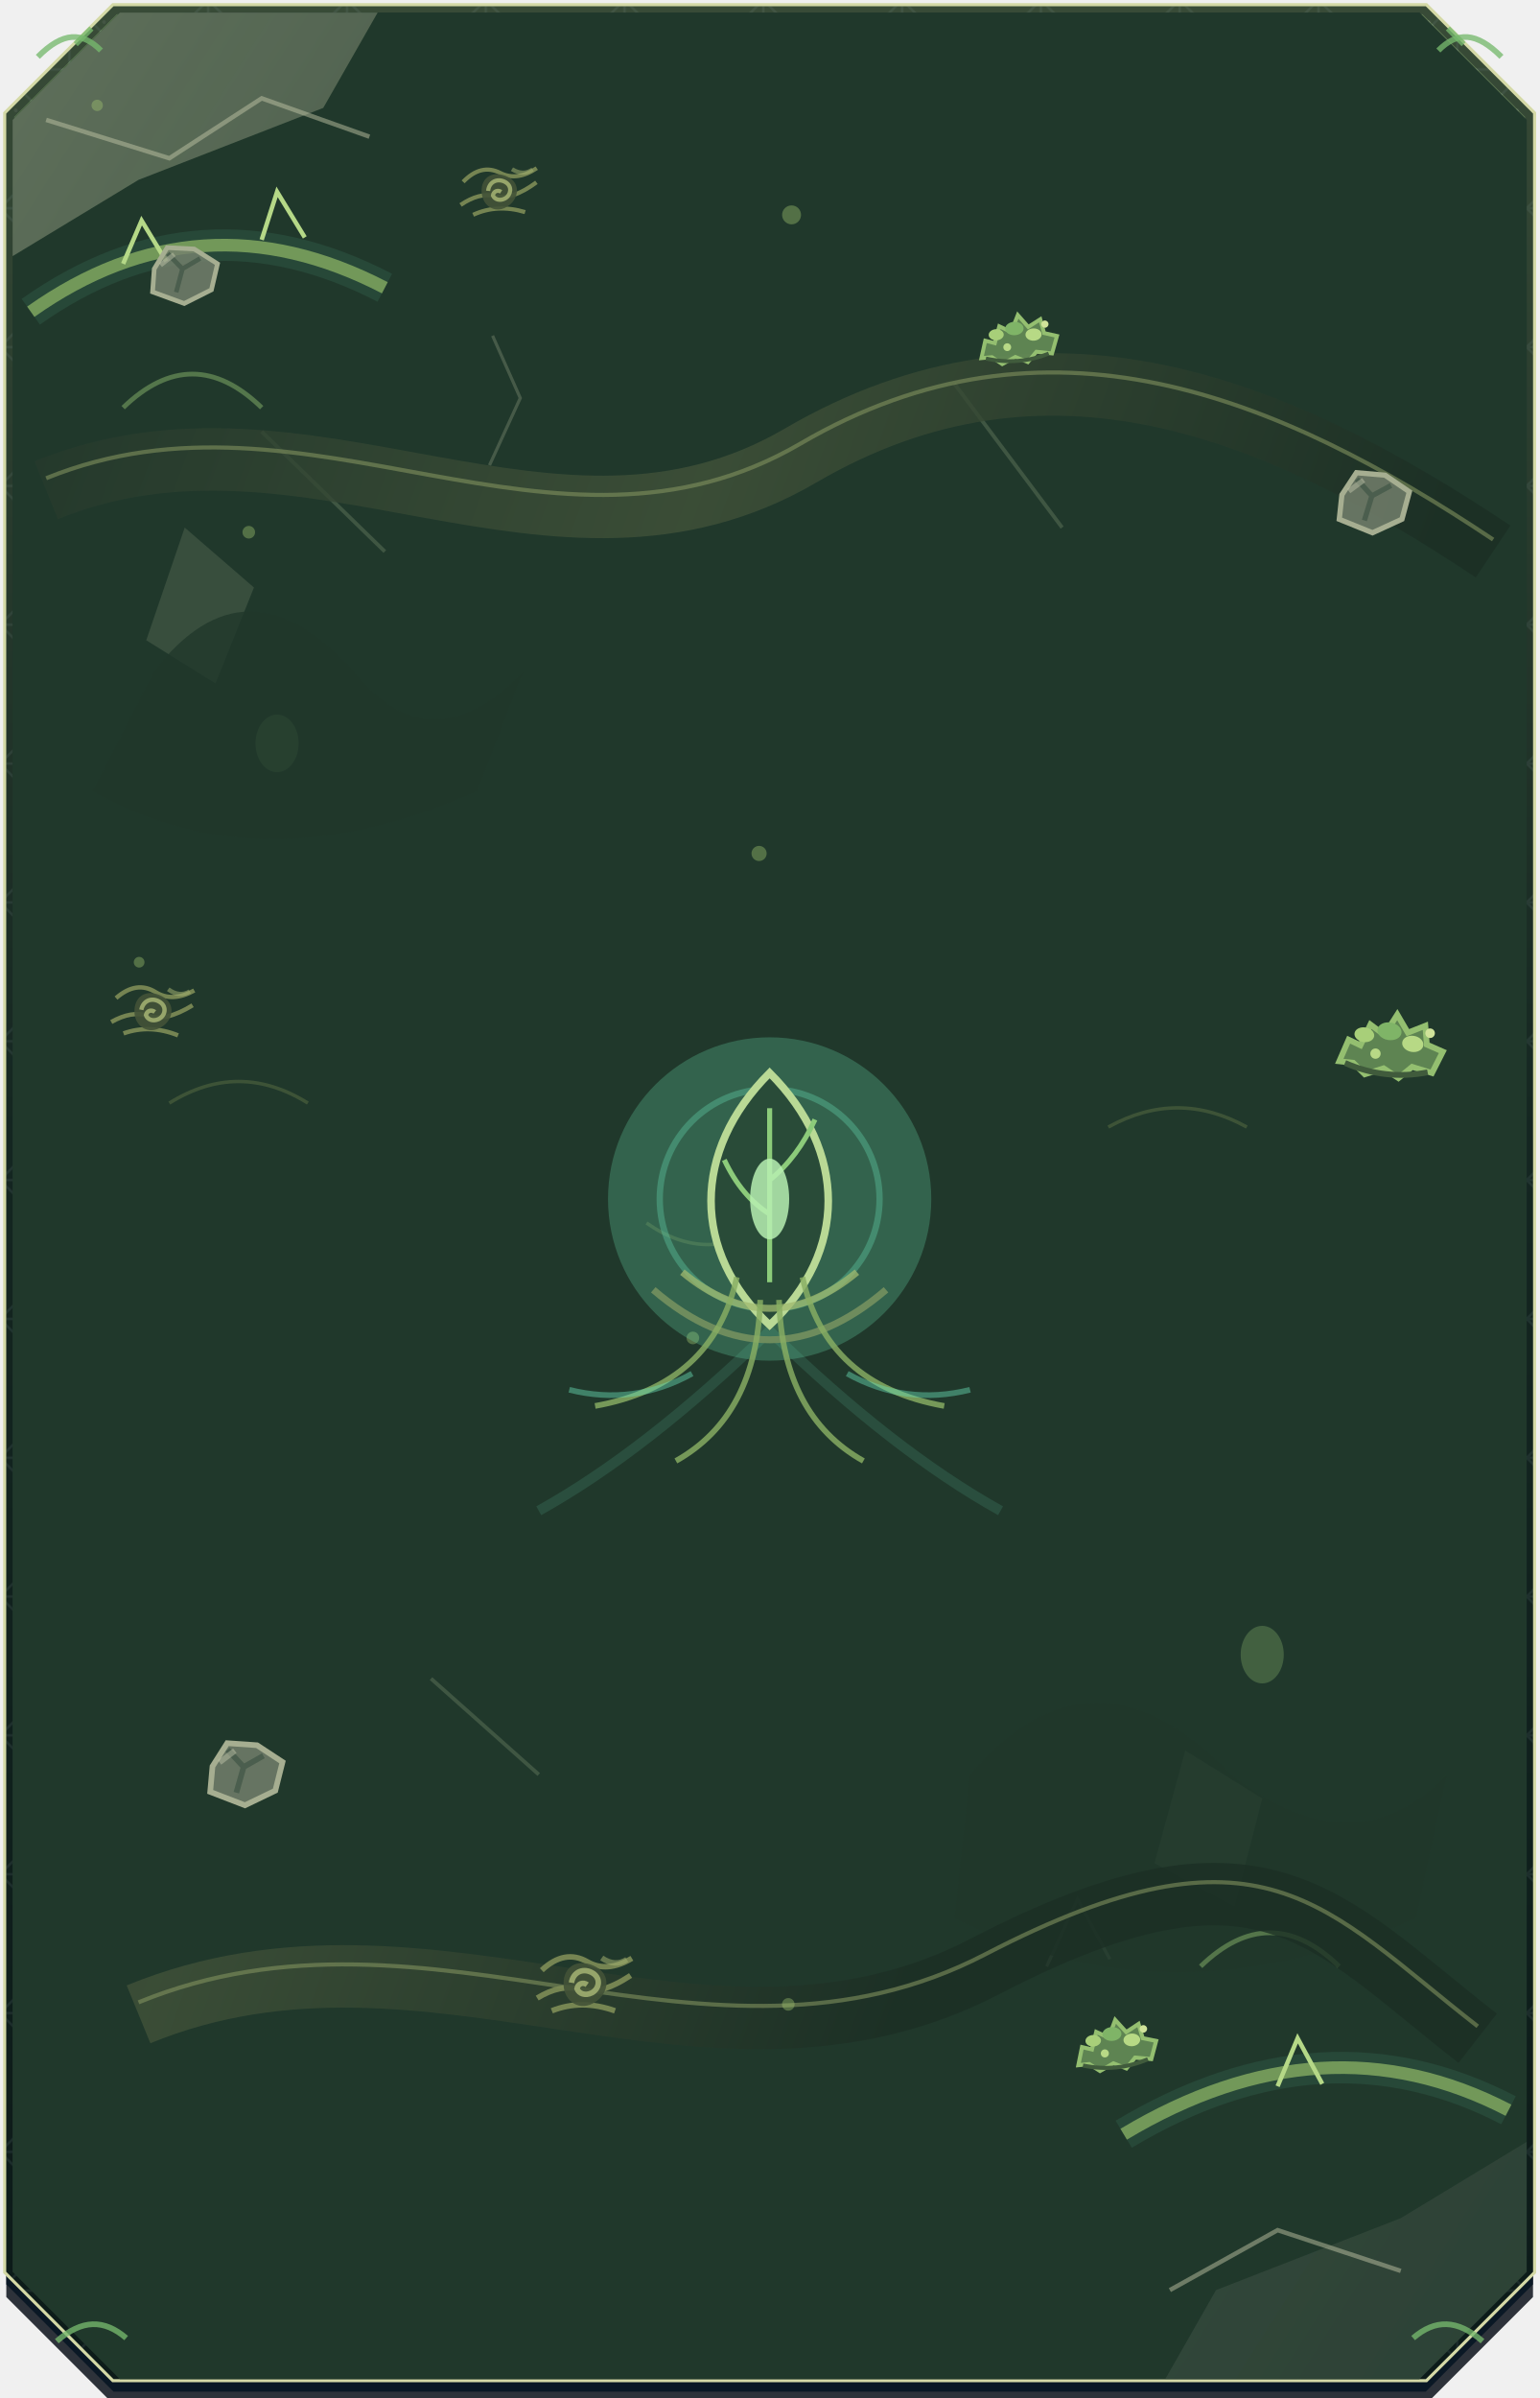
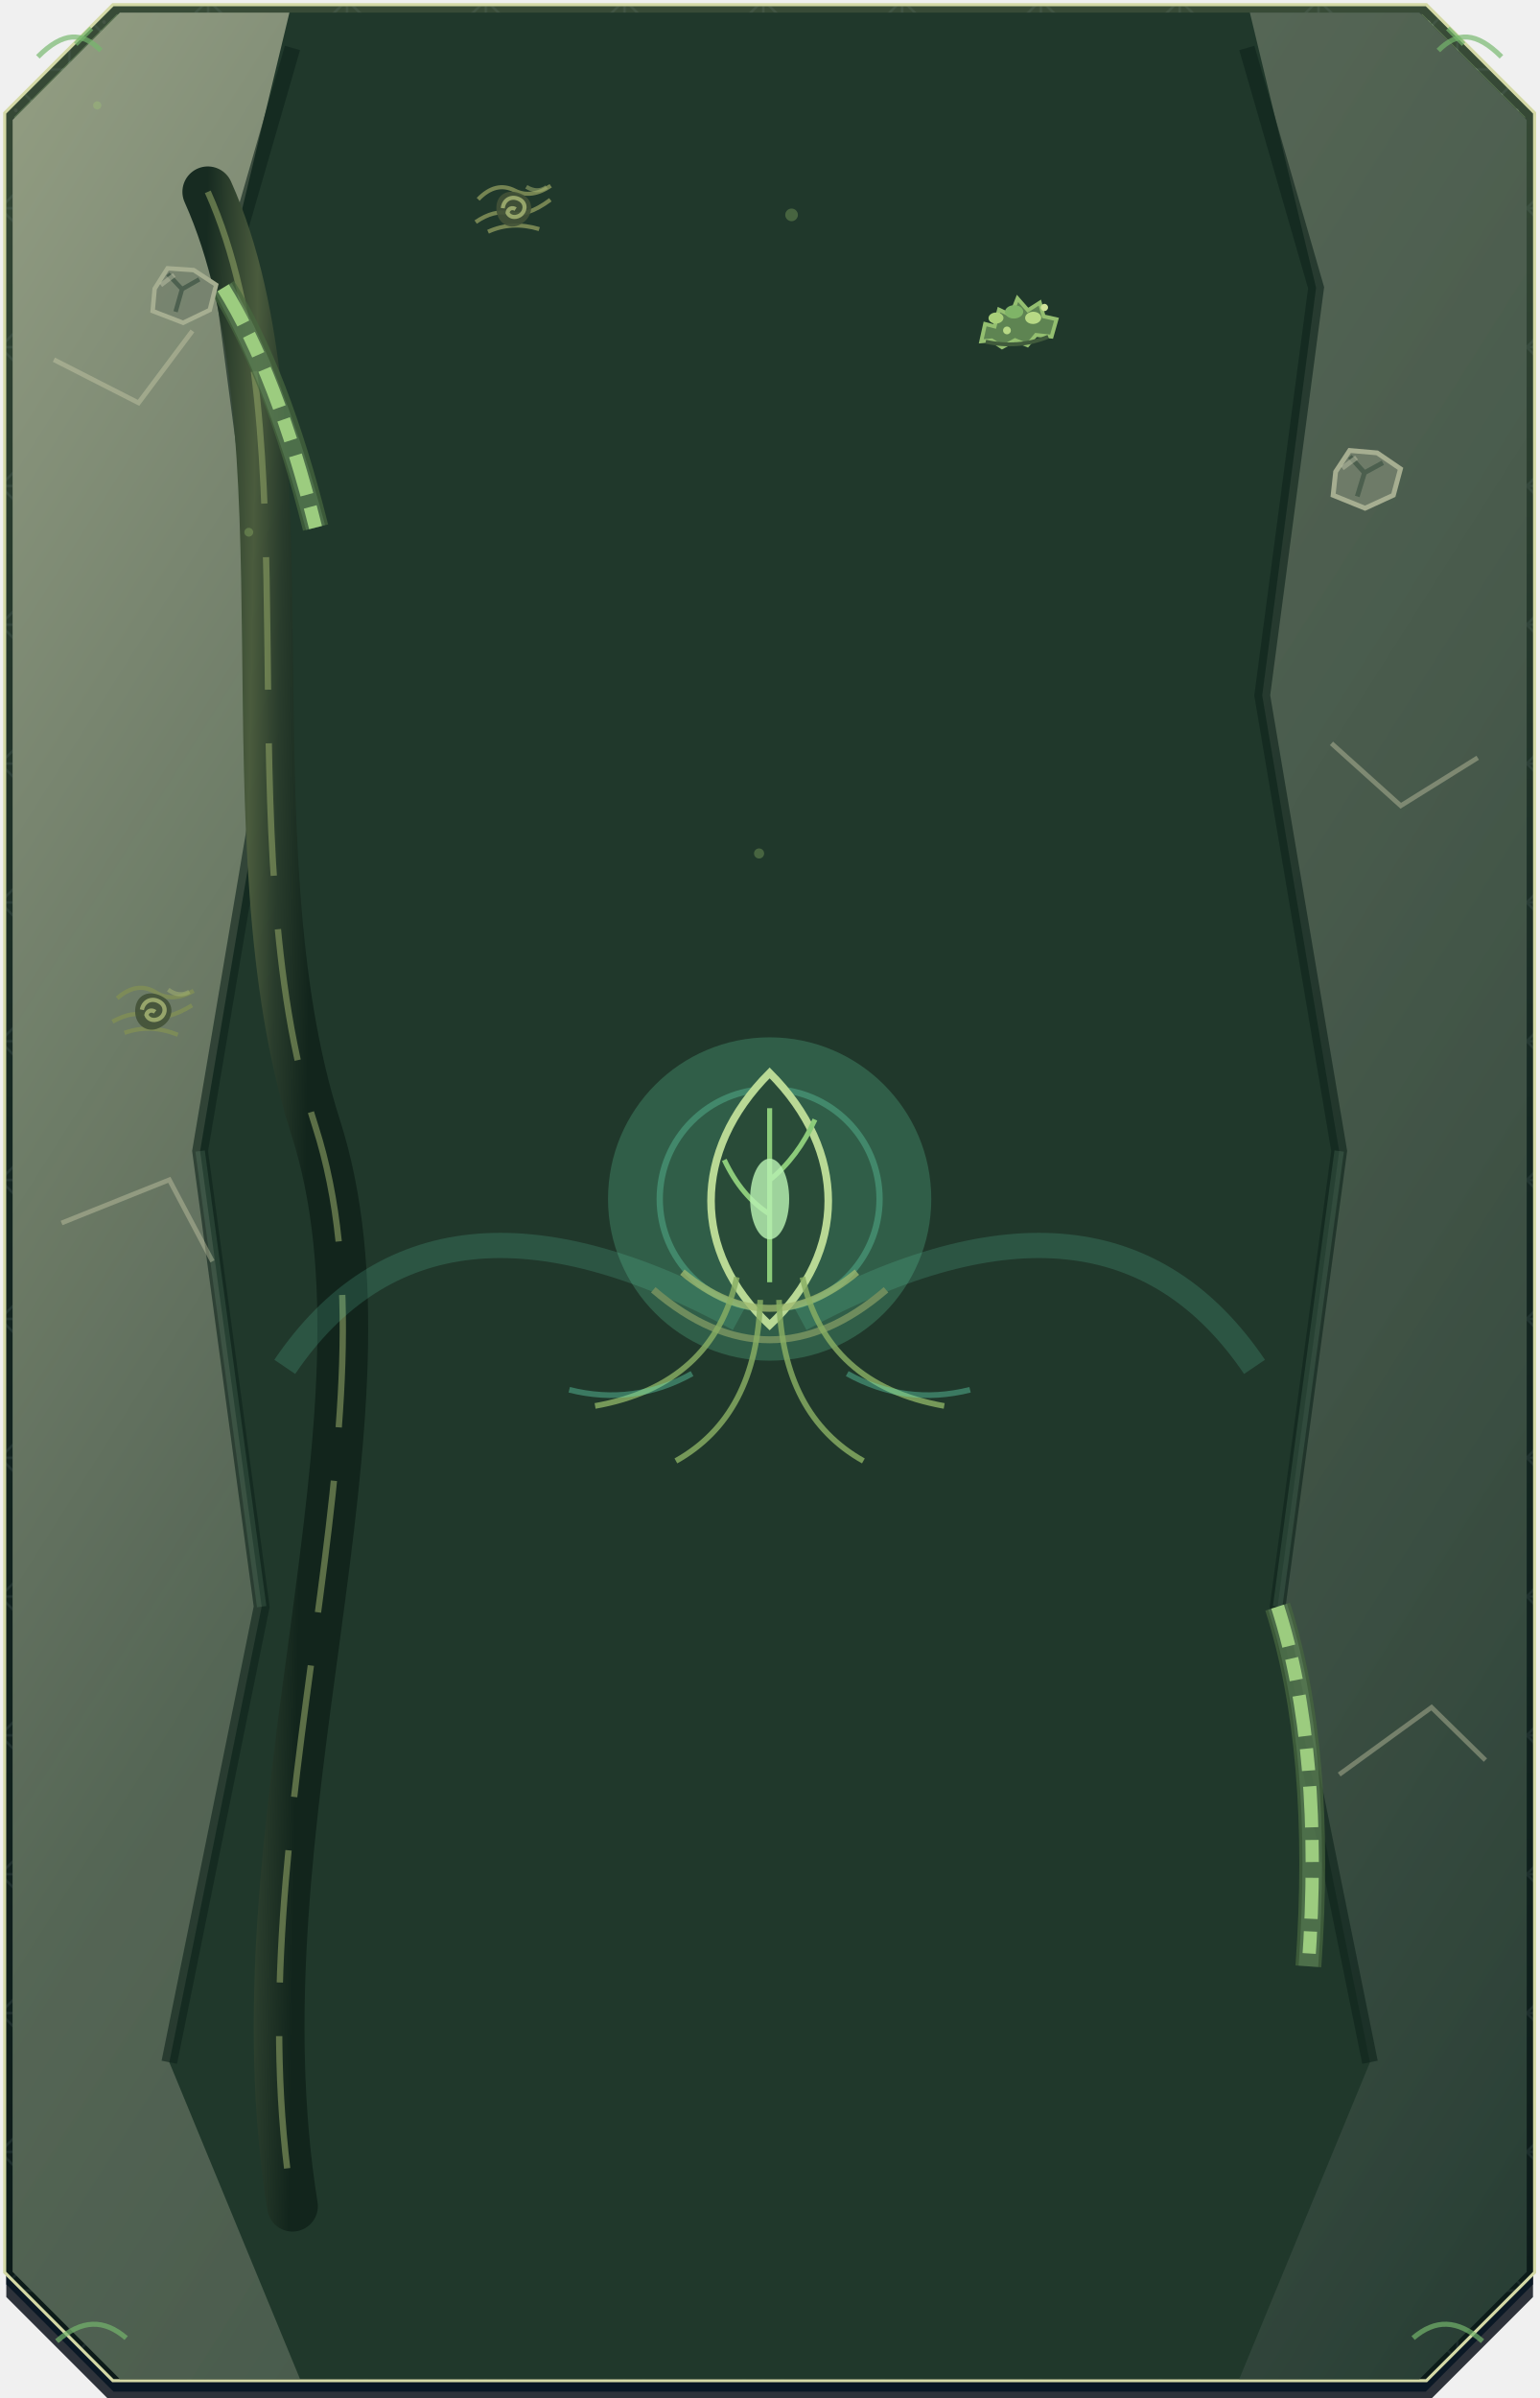
<svg xmlns="http://www.w3.org/2000/svg" width="976" height="1520" viewBox="0 0 488 760" role="img" aria-label="M7 panel normal" data-style="m11-enchanted-forest@0.1.0" data-geometry-shape="chamfered-angular" data-corner-radius="2" data-end-cap-depth="34">
  <defs>
    <linearGradient id="m11-panel-488x760-normal-plate" x1="0" y1="0" x2="0" y2="1">
      <stop offset="0" stop-color="#5C7650" />
      <stop offset=".48" stop-color="#20382B" />
      <stop offset="1" stop-color="#13251E" />
    </linearGradient>
    <linearGradient id="m11-panel-488x760-normal-primary" x1="0" y1="0" x2="0" y2="1">
      <stop offset="0" stop-color="#F1E8C8" />
      <stop offset=".45" stop-color="#66D9B2" />
      <stop offset="1" stop-color="#2A856F" />
    </linearGradient>
    <linearGradient id="m11-panel-488x760-normal-energy" x1="0" y1="0" x2="1" y2="0">
      <stop offset="0" stop-color="#B8E0A5" stop-opacity="0" />
      <stop offset=".5" stop-color="#B8E0A5" stop-opacity=".86" />
      <stop offset="1" stop-color="#B8E0A5" stop-opacity="0" />
    </linearGradient>
    <pattern id="m11-panel-488x760-normal-grain" width="28" height="28" patternUnits="userSpaceOnUse">
      <circle cx="5" cy="7" r=".6" fill="#FFFFFF" fill-opacity=".12" />
      <circle cx="20" cy="15" r=".45" fill="#061321" fill-opacity=".2" />
    </pattern>
    <pattern id="m11-panel-488x760-normal-plate-pattern" width="44" height="44" patternUnits="userSpaceOnUse">
      <path d="M0 22H44M22 0V44M0 22L22 0 44 22 22 44Z" fill="none" stroke="#D8FBFF" stroke-opacity=".12" stroke-width=".8" />
    </pattern>
    <mask id="m11-panel-488x760-normal-mask">
      <path d="M36 2H452L486 36V720L452 754H36L2 720V36Z" fill="white" />
    </mask>
  </defs>
  <g opacity="1">
    <g id="m11-panel-488x760-normal-outer-shadow" data-layer="outer-shadow" transform="translate(0 8)">
      <path d="M36 2H452L486 36V720L452 754H36L2 720V36Z" fill="#020812" opacity=".82" />
    </g>
    <g id="m11-panel-488x760-normal-connected-depth" data-layer="connected-depth" transform="translate(0 4)">
      <path d="M36 2H452L486 36V720L452 754H36L2 720V36Z" fill="#071522" opacity=".9" />
    </g>
    <g id="m11-panel-488x760-normal-outer-frame" data-layer="outer-frame">
      <path d="M36 2H452L486 36V720L452 754H36L2 720V36Z" fill="#071421" stroke="#D4D9A6" stroke-width="2" stroke-linejoin="miter" />
    </g>
    <g id="m11-panel-488x760-normal-inner-plate-fill" data-layer="inner-plate-fill">
      <path d="M36 2H452L486 36V720L452 754H36L2 720V36Z" fill="url(#m11-panel-488x760-normal-plate)" />
    </g>
    <g id="m11-panel-488x760-normal-surface-grain" data-layer="surface-grain" data-material-source="m8-ice-grain" mask="url(#m11-panel-488x760-normal-mask)">
      <rect width="488" height="760" fill="url(#m11-panel-488x760-normal-grain)" />
    </g>
    <g id="m11-panel-488x760-normal-surface-pattern" data-layer="surface-pattern" data-material-source="m8-crystal-facet-pattern" mask="url(#m11-panel-488x760-normal-mask)">
      <rect width="488" height="760" fill="url(#m11-panel-488x760-normal-plate-pattern)" />
    </g>
    <g id="m11-panel-488x760-normal-side-bevel-shade" data-layer="side-bevel-shade" mask="url(#m11-panel-488x760-normal-mask)">
      <path d="M36 2H452L486 36V720L452 754H36L2 720V36Z" fill="none" stroke="#020812" stroke-opacity=".38" stroke-width="5" />
    </g>
    <g id="m11-panel-488x760-normal-top-bevel-highlight" data-layer="top-bevel-highlight" mask="url(#m11-panel-488x760-normal-mask)">
      <path d="M44 8H444" stroke="#FFFFFF" stroke-opacity=".55" stroke-width="3" stroke-linecap="square" />
    </g>
    <g id="m11-panel-488x760-normal-cold-edge-accent" data-layer="cold-edge-accent" data-material-source="m8-cold-edge-accent" mask="url(#m11-panel-488x760-normal-mask)">
      <rect x="34" y="6" width="420" height="8" fill="url(#m11-panel-488x760-normal-energy)" />
    </g>
    <g id="m11-panel-488x760-normal-ornament-decal" data-layer="ornament-decal" data-material-source="m7-ornament-marks" mask="url(#m11-panel-488x760-normal-mask)">
      <path d="M42 747h16M430 747h16" stroke="#E6FCFF" stroke-opacity=".5" stroke-width="2" />
    </g>
    <g id="m8-panel-crystal-focal" data-layer="crystal-focal" data-slot="editable-crystal-focal" aria-label="editable crystal focal">
      <path d="M244 365l12 15-12 15-12-15Z" fill="#A9F7FF" fill-opacity=".42" stroke="#E8FEFF" stroke-width="1.5" />
      <path d="M244 365v30M232 380h24" stroke="#D7FBFF" stroke-opacity=".8" />
      <path d="M244 370l7 10-7 10-7-10Z" fill="#FFFFFF" fill-opacity=".5" />
    </g>
    <g id="m11-panel-material-stack" data-layer="forest-material-stack" data-material-families="weathered-stone,dark-wood,moss-lichen">
      <path d="M38 4H450L484 38V720L450 754H38L4 720V38Z" fill="#20382B" />
    </g>
-     <g id="m11-panel-material-detail" data-layer="forest-material-detail" data-material-channels="stone-chips,wood-grain,moss-mask" data-detail-scale="component">
-       <path d="M82.96 136.8l39.04 38M302.56 121.6l34.16 45.6M136.64 532l34.16 30.4" stroke="#6B8063" stroke-width="1.2" stroke-opacity=".72" />
-     </g>
-     <g id="m11-panel-material-face-depth" data-layer="forest-material-face-depth" data-material-source="shared-face-geometry">
-       <clipPath id="m11-panel-face-clip">
+     <g id="m11-panel-integrated-material-regions" data-layer="forest-integrated-material-regions" data-integration="construction-profile-connected" data-variation-seed="51731" data-density-class="panel" data-cluster-budget="5" data-speckle-budget="4" data-ornament-budget="4" data-profile-stages="4" data-state-contract="stable-living-presence" data-state="normal">
+       <defs>
+         <linearGradient id="m11-panel-stone-construction-depth" x2="1" y2="1">
+           <stop stop-color="#BAC0A1" stop-opacity=".76" />
+           <stop offset=".42" stop-color="#697765" stop-opacity=".72" />
+           <stop offset="1" stop-color="#263C33" stop-opacity=".92" />
+         </linearGradient>
+         <linearGradient id="m11-panel-wood-construction-depth" x2=".8" y2=".2">
+           <stop stop-color="#172B21" />
+           <stop offset=".45" stop-color="#4A5B3D" />
+           <stop offset=".7" stop-color="#293C2C" />
+           <stop offset="1" stop-color="#12251C" />
+         </linearGradient>
+       </defs>
+       <clipPath id="m11-panel-construction-clip">
        <path d="M38 4H450L484 38V720L450 754H38L4 720V38Z" />
      </clipPath>
-       <g clip-path="url(#m11-panel-face-clip)">
-         <g data-layer="forest-weathered-stone">
-           <path d="M58.56 167.2l21.96 19 -12.2 30.4 -21.96 -13.68ZM375.76 554.8l24.4 15.2 -8.784 34.2 -25.376 -13.68Z" fill="#7C8D70" fill-opacity=".45" />
-           <path d="M156.16 106.4l8.784 19.76 -9.76 21.28M331.84 623.2l9.76 -21.28 10.248 19" fill="none" stroke="#9BA687" stroke-width="1" stroke-opacity=".55" />
+       <g clip-path="url(#m11-panel-construction-clip)">
+         <g data-layer="forest-stone-surface-region" data-material-family="stone" data-construction-profile="structural-plate,fracture-field,contact-occlusion,light-facing-bevel">
+           <path d="M0 0H92.72L70.76 91.2 87.84 220.4 63.44 364.8 82.96 509.2 53.68 653.6 97.6 760H0ZM488 0H395.28L417.24 91.2 400.16 220.4 424.56 364.8 405.04 509.2 434.32 653.6 390.4 760H488Z" fill="url(#m11-panel-stone-construction-depth)" />
+           <path data-layer="forest-stone-contact-occlusion" d="M92.72 15.2L70.76 91.2 87.84 220.4 63.44 364.8 82.96 509.2 53.68 653.6M395.28 15.2L417.24 91.2 400.16 220.4 424.56 364.8 405.04 509.2 434.32 653.6" fill="none" stroke="#10241C" stroke-width="5" stroke-opacity=".62" />
+           <path data-layer="forest-stone-fracture-field" d="M17.08 114l26.84 13.68 17.08-22.8M19.52 387.6l34.16-13.68 13.664 25.84M422.12 235.6l21.96 19.76 24.4-15.2M424.56 562.4l29.28-21.28 17.08 16.72" fill="none" stroke="#D0D1AE" stroke-width="1.5" stroke-opacity="0.40" />
+           <path data-layer="forest-stone-light-facing-bevel" d="M0 0H92.72M395.28 0H488" stroke="#D9D9B2" stroke-width="2.2" stroke-opacity="0.38" />
        </g>
-         <g data-layer="forest-dark-wood-grain">
-           <path d="M53.68 349.6q21.96 -13.68 43.92 0M204.96 387.6q19.52 13.68 39.04 0M351.36 357.2q21.96 -12.16 43.92 0" fill="none" stroke="#72854C" stroke-width="1.1" stroke-opacity=".62" />
+         <g data-layer="forest-wood-surface-region" data-material-family="wood" data-growth-vector="vertical-canopy" data-construction-profile="growth-vector-body,tapered-relief,anchored-knot,masked-termination">
+           <path data-layer="forest-wood-growth-body" d="M65.88 60.8C100.04 136.8 70.76 266 100.04 357.2S73.2 577.6 92.72 699.2MM422.12 60.8C387.96 136.8 417.24 266 387.96 357.2S414.8 577.6 395.28 699.2" fill="none" stroke="url(#m11-panel-wood-construction-depth)" stroke-width="16.1" stroke-linecap="round" />
+           <path data-layer="forest-wood-relief-bands" d="M65.88 60.8C100.04 136.8 70.76 266 100.04 357.2S73.2 577.6 92.72 699.2MM422.12 60.8C387.96 136.8 417.24 266 387.96 357.2S414.8 577.6 395.28 699.2" fill="none" stroke="#8A9C61" stroke-width="2" stroke-opacity="0.62" stroke-dasharray="42 17" />
        </g>
-         <g data-layer="forest-moss-growth-mask" fill="#9BCB78" fill-opacity=".48">
-           <ellipse cx="87.84" cy="235.6" rx="6.832" ry="9.12" />
-           <ellipse cx="400.16" cy="524.4" rx="6.832" ry="9.12" />
+         <g data-layer="forest-moss-surface-region" data-material-family="moss" data-substrate="stone-wood-damp-seam" data-construction-profile="anchored-substrate,irregular-transition,receiver-tint">
+           <path data-layer="forest-moss-substrate" d="M70.76 91.2Q87.84 118.579 100.04 167.2M405.04 509.2Q419.68 554.8 414.8 623.2" fill="none" stroke="#47673F" stroke-width="8.2" stroke-opacity=".72" />
+           <path data-layer="forest-moss-coverage-transition" d="M70.76 91.2Q87.84 118.579 100.04 167.2M405.04 509.2Q419.68 554.8 414.8 623.2" fill="none" stroke="#98C676" stroke-width="4.2" stroke-dasharray="13 4 7 5" />
+         </g>
+         <g data-layer="forest-living-light-surface-response" data-material-family="living-light" data-light-response="focal-to-stone-wood-moss-receivers" data-receiver-opacity="0.18">
+           <path data-layer="forest-wood-light-receiver" d="M234.24 418Q136.64 364.8 90.28 433.2M253.76 418Q351.36 364.8 397.72 433.2" fill="none" stroke="#66D9B2" stroke-width="8.0" stroke-opacity="0.18" />
+           <path data-layer="forest-moss-light-receiver" d="M70.76 91.2Q87.84 121.6 100.04 167.2M405.04 509.2Q419.68 554.8 414.8 623.2" fill="none" stroke="#B8F0B2" stroke-width="6.2" stroke-opacity="0.14" />
+           <path data-layer="forest-stone-light-receiver" d="M63.44 364.8L82.96 509.2M424.56 364.8L405.04 509.2" stroke="#A9E7BE" stroke-width="3" stroke-opacity="0.12" />
        </g>
      </g>
    </g>
-     <g id="m11-panel-material-restraint" data-layer="forest-material-restraint" data-restraint="edge-anchored-low-opacity">
-       <clipPath id="m11-panel-restraint-clip">
-         <path d="M38 4H450L484 38V720L450 754H38L4 720V38Z" />
-       </clipPath>
-       <g clip-path="url(#m11-panel-restraint-clip)">
-         <path d="M0 0H488V760H0Z" fill="#20382B" fill-opacity=".42" />
-         <g data-layer="forest-moss-edge-anchor" fill="#20382B" fill-opacity=".78">
-           <path d="M48.8 212.8q29.28 -38 63.44 0q24.4 30.4 53.68 -.01l-14.64 38q-68.32 30.4 -122 -.02Z" />
-           <path d="M307.44 562.4q39.04 -45.6 82.96 -.01q39.04 30.4 68.32 -.03l-9.76 45.6q-78.08 34.2 -146.4 -.01Z" />
-         </g>
-         <path d="M39.04 129.2q21.96 -21.28 43.92 0M380.64 623.2q21.96 -21.28 43.92 0" fill="none" stroke="#9BCB78" stroke-width="1.5" stroke-opacity=".42" />
-       </g>
-     </g>
-     <g id="m11-panel-integrated-material-regions" data-layer="forest-integrated-material-regions" data-integration="edge-anchored-connected" data-variation-seed="51731">
-       <defs>
-         <linearGradient id="m11-panel-stone-depth" x2="1" y2="1">
-           <stop stop-color="#A5AD8F" stop-opacity=".48" />
-           <stop offset=".48" stop-color="#697765" stop-opacity=".34" />
-           <stop offset="1" stop-color="#35483D" stop-opacity=".54" />
-         </linearGradient>
-         <linearGradient id="m11-panel-wood-depth" x2=".85" y2=".35">
-           <stop stop-color="#25392C" />
-           <stop offset=".48" stop-color="#42533A" />
-           <stop offset="1" stop-color="#1B2E24" />
-         </linearGradient>
-       </defs>
-       <clipPath id="m11-panel-integrated-surface-clip">
-         <path d="M38 4H450L484 38V720L450 754H38L4 720V38Z" />
-       </clipPath>
-       <g clip-path="url(#m11-panel-integrated-surface-clip)">
-         <g data-layer="forest-stone-surface-region" data-material-family="stone" data-depth-response="faceted-edge-plates">
-           <path d="M0 0H122L102.48 34.2 43.92 57 0 83.6ZM488 760H366L385.52 725.8 444.08 703 488 676.4Z" fill="url(#m11-panel-stone-depth)" />
-           <path d="M14.64 38l39.04 12.16 29.28-19 34.16 12.16M370.88 725.8l34.16-19 39.04 12.92" fill="none" stroke="#C2C7A8" stroke-width="1.4" stroke-opacity=".48" />
-         </g>
-         <g data-layer="forest-wood-surface-region" data-material-family="wood" data-depth-response="recessed-grain-band">
-           <path d="M14.64 155.371C97.6 121.6 175.68 190 253.76 144.4S405.04 129.2 473.36 174.8M43.92 638.4C136.64 600.4 224.48 668.8 312.32 623.2S419.68 608 468.48 646" fill="none" stroke="url(#m11-panel-wood-depth)" stroke-width="19.8" stroke-opacity=".78" />
-           <path d="M14.64 151.571C97.6 117.8 175.68 186.2 253.76 140.6S405.04 125.4 473.36 171M43.92 634.6C136.64 596.6 224.48 665 312.32 619.4S419.68 604.2 468.48 642.2" fill="none" stroke="#81915D" stroke-width="1.3" stroke-opacity=".6" />
-         </g>
-         <g data-layer="forest-moss-surface-region" data-material-family="moss" data-depth-response="edge-growth-light-catch">
-           <path d="M9.76 98.8Q63.44 60.8 122 91.2M356.24 676.4Q419.68 638.4 478.24 668.8" fill="none" stroke="#66D9B2" stroke-width="10.0" stroke-opacity=".1" />
-           <path d="M9.76 98.8Q63.44 60.8 122 91.2M356.24 676.4Q419.68 638.4 478.24 668.8" fill="none" stroke="#83AA61" stroke-width="4.0" stroke-opacity=".82" />
-           <path d="M39.04 83.6l5.856-13.68 7.808 12.92M82.96 76l4.88-15.2 8.784 14.44M405.04 661.2l6.344-15.2 7.808 14.44" fill="none" stroke="#B5D887" stroke-width="1.4" />
-         </g>
-         <g data-layer="forest-living-light-surface-response" data-material-family="living-light" data-light-response="root-linked-local">
-           <path d="M244 421.8Q204.96 459.8 170.8 478.8M244 421.8Q283.04 459.8 317.2 478.8" fill="none" stroke="#66D9B2" stroke-width="3.2" stroke-opacity=".14" />
-         </g>
-       </g>
-     </g>
-     <g id="m11-panel-authored-material-clusters" data-layer="forest-authored-material-clusters" data-material-families="stone,wood,moss" data-variation-seed="51731" data-cluster-count="9" data-cluster-scale="component" data-placement="component-aware">
+     <g id="m11-panel-authored-material-clusters" data-layer="forest-authored-material-clusters" data-material-families="stone,wood,moss" data-variation-seed="51731" data-cluster-count="5" data-cluster-scale="component" data-placement="construction-anchor-budgeted">
      <clipPath id="m11-panel-cluster-clip">
        <path d="M38 4H450L484 38V720L450 754H38L4 720V38Z" />
      </clipPath>
      <g clip-path="url(#m11-panel-cluster-clip)">
-         <g data-layer="forest-authored-cluster" data-cluster-kind="stone-chip" transform="translate(59.0 87.0) rotate(-4)">
-           <g data-layer="forest-stone-chip-cluster" data-material-family="stone" transform="scale(2.074)">
-             <path d="M-4.8-1.2l2.2-3.1 4.1.5 3.4 2.5-1.2 3.9-4.3 1.8-4.7-2.1Z" fill="#75816E" fill-opacity=".82" stroke="#A6AE91" stroke-width="0.71" />
-             <path d="M-2.6-3.4l2.1 2.5 2.8-1.4M-.5-.9l-1.2 3.5" fill="none" stroke="#495C4C" stroke-width="0.71" stroke-opacity=".9" />
-             <path d="M-3.8-1.7l2.2-1.5" stroke="#C0C5A9" stroke-width="0.71" stroke-opacity=".48" />
+         <g data-layer="forest-authored-cluster" data-cluster-kind="stone-chip" transform="translate(58.8 93.4) rotate(-3)">
+           <g data-layer="forest-stone-chip-cluster" data-material-family="stone" transform="scale(2.012)">
+             <path d="M-4.8-1.2l2.2-3.1 4.1.5 3.4 2.5-1.2 3.9-4.3 1.8-4.7-2.1Z" fill="#75816E" fill-opacity=".82" stroke="#A6AE91" stroke-width="0.70" />
+             <path d="M-2.6-3.4l2.1 2.5 2.8-1.4M-.5-.9l-1.2 3.5" fill="none" stroke="#495C4C" stroke-width="0.70" stroke-opacity=".9" />
+             <path d="M-3.8-1.7l2.2-1.5" stroke="#C0C5A9" stroke-width="0.70" stroke-opacity=".48" />
          </g>
        </g>
-         <g data-layer="forest-authored-cluster" data-cluster-kind="wood-knot" transform="translate(158.1 59.5) rotate(-1)">
-           <g data-layer="forest-wood-knot-cluster" data-material-family="wood" transform="scale(1.873)">
+         <g data-layer="forest-authored-cluster" data-cluster-kind="wood-knot" transform="translate(162.7 65.0) rotate(-1)">
+           <g data-layer="forest-wood-knot-cluster" data-material-family="wood" transform="scale(1.846)">
            <path d="M-6.5 2.8q3.2-2.1 5.8-1.4 2.9.8 7.1-2.2M-6-1.1q3.1-3.1 6.3-1.4 2.8 1.5 6.2-.7M-4.4 4.5q4.1-1.8 8.8-.3" fill="none" stroke="#7F8D57" stroke-width="0.70" stroke-opacity=".9" />
            <path d="M-2.9.7c-.1-2.7 2.2-3.7 4.5-2.5 2 1 1.9 3.5.1 4.8-2.1 1.6-4.5.2-4.6-2.3Z" fill="#435238" fill-opacity=".9" />
            <path d="M-1.8.5c.2-1.6 1.7-2.2 3-1.4 1.1.7.9 2.1-.1 2.7-.9.5-1.8.2-2.1-.5.1-.7.8-1 1.4-.6" fill="none" stroke="#A0AE70" stroke-width="0.70" stroke-opacity=".9" />
            <path d="M2.3-3.1q1.9 1.2 3.5.1" fill="none" stroke="#A0AE70" stroke-width="0.70" stroke-opacity=".55" />
          </g>
        </g>
-         <g data-layer="forest-authored-cluster" data-cluster-kind="moss-lichen" transform="translate(322.4 107.1) rotate(-2)">
-           <g data-layer="forest-moss-lichen-cluster" data-material-family="moss" transform="scale(1.766)">
+         <g data-layer="forest-authored-cluster" data-cluster-kind="moss-lichen" transform="translate(322.3 101.8) rotate(-2)">
+           <g data-layer="forest-moss-lichen-cluster" data-material-family="moss" transform="scale(1.758)">
            <path d="M-6.5 3.4l.8-3.1 1.7.5.9-3 2.1 1.1 1.3-3 1.8 2.2 2.2-1.3.6 2.5 2.3.6-1 3.1-2.8-.4-1.6 1.8-2.2-1-2.4 1.2-1.8-1.3Z" fill="#668E58" fill-opacity=".88" stroke="#94BF70" stroke-width="0.70" />
            <ellipse cx="-3.7" cy="-.7" rx="1.35" ry="1" fill="#A8CF79" />
            <ellipse cx="-.4" cy="-1.7" rx="1.65" ry="1.2" fill="#7FB467" />
            <ellipse cx="3" cy="-.5" rx="1.45" ry="1.1" fill="#B7D985" />
            <circle cx="5.1" cy="-2.3" r=".65" fill="#D0E39A" />
            <circle cx="-1.8" cy="1.6" r=".7" fill="#B8D986" />
            <path d="M-5.7 3.5q5.8 1.5 11.3-.5" fill="none" stroke="#405B3C" stroke-width="0.70" />
          </g>
        </g>
-         <g data-layer="forest-authored-cluster" data-cluster-kind="stone-chip" transform="translate(436.1 159.1) rotate(-2)">
-           <g data-layer="forest-stone-chip-cluster" data-material-family="stone" transform="scale(2.207)">
-             <path d="M-4.8-1.2l2.2-3.1 4.1.5 3.4 2.5-1.2 3.9-4.3 1.8-4.7-2.1Z" fill="#75816E" fill-opacity=".82" stroke="#A6AE91" stroke-width="0.75" />
-             <path d="M-2.6-3.4l2.1 2.5 2.8-1.4M-.5-.9l-1.2 3.5" fill="none" stroke="#495C4C" stroke-width="0.75" stroke-opacity=".9" />
-             <path d="M-3.8-1.7l2.2-1.5" stroke="#C0C5A9" stroke-width="0.75" stroke-opacity=".48" />
+         <g data-layer="forest-authored-cluster" data-cluster-kind="stone-chip" transform="translate(433.7 151.7) rotate(-2)">
+           <g data-layer="forest-stone-chip-cluster" data-material-family="stone" transform="scale(2.121)">
+             <path d="M-4.8-1.2l2.2-3.1 4.1.5 3.4 2.5-1.2 3.9-4.3 1.8-4.7-2.1Z" fill="#75816E" fill-opacity=".82" stroke="#A6AE91" stroke-width="0.72" />
+             <path d="M-2.6-3.4l2.1 2.5 2.8-1.4M-.5-.9l-1.2 3.5" fill="none" stroke="#495C4C" stroke-width="0.72" stroke-opacity=".9" />
+             <path d="M-3.8-1.7l2.2-1.5" stroke="#C0C5A9" stroke-width="0.72" stroke-opacity=".48" />
          </g>
        </g>
-         <g data-layer="forest-authored-cluster" data-cluster-kind="wood-knot" transform="translate(48.4 319.3) rotate(4)">
-           <g data-layer="forest-wood-knot-cluster" data-material-family="wood" transform="scale(1.965)">
+         <g data-layer="forest-authored-cluster" data-cluster-kind="wood-knot" transform="translate(48.5 319.3) rotate(4)">
+           <g data-layer="forest-wood-knot-cluster" data-material-family="wood" transform="scale(1.922)">
            <path d="M-6.5 2.8q3.2-2.1 5.8-1.4 2.9.8 7.1-2.2M-6-1.1q3.1-3.1 6.3-1.4 2.8 1.5 6.2-.7M-4.4 4.5q4.1-1.8 8.8-.3" fill="none" stroke="#7F8D57" stroke-width="0.70" stroke-opacity=".9" />
            <path d="M-2.9.7c-.1-2.7 2.2-3.7 4.5-2.5 2 1 1.9 3.5.1 4.8-2.1 1.6-4.5.2-4.6-2.3Z" fill="#435238" fill-opacity=".9" />
            <path d="M-1.8.5c.2-1.6 1.7-2.2 3-1.4 1.1.7.9 2.1-.1 2.7-.9.5-1.8.2-2.1-.5.1-.7.8-1 1.4-.6" fill="none" stroke="#A0AE70" stroke-width="0.70" stroke-opacity=".9" />
            <path d="M2.3-3.1q1.9 1.2 3.5.1" fill="none" stroke="#A0AE70" stroke-width="0.70" stroke-opacity=".55" />
          </g>
        </g>
-         <g data-layer="forest-authored-cluster" data-cluster-kind="moss-lichen" transform="translate(440.8 330.9) rotate(9)">
-           <g data-layer="forest-moss-lichen-cluster" data-material-family="moss" transform="scale(2.332)">
-             <path d="M-6.5 3.4l.8-3.1 1.7.5.9-3 2.1 1.1 1.3-3 1.8 2.2 2.2-1.3.6 2.5 2.3.6-1 3.1-2.8-.4-1.6 1.8-2.2-1-2.4 1.2-1.8-1.3Z" fill="#668E58" fill-opacity=".88" stroke="#94BF70" stroke-width="0.79" />
-             <ellipse cx="-3.7" cy="-.7" rx="1.35" ry="1" fill="#A8CF79" />
-             <ellipse cx="-.4" cy="-1.7" rx="1.65" ry="1.2" fill="#7FB467" />
-             <ellipse cx="3" cy="-.5" rx="1.45" ry="1.1" fill="#B7D985" />
-             <circle cx="5.1" cy="-2.3" r=".65" fill="#D0E39A" />
-             <circle cx="-1.8" cy="1.6" r=".7" fill="#B8D986" />
-             <path d="M-5.7 3.5q5.8 1.5 11.3-.5" fill="none" stroke="#405B3C" stroke-width="0.79" />
-           </g>
-         </g>
-         <g data-layer="forest-authored-cluster" data-cluster-kind="stone-chip" transform="translate(78.5 562.0) rotate(-3)">
-           <g data-layer="forest-stone-chip-cluster" data-material-family="stone" transform="scale(2.293)">
-             <path d="M-4.8-1.2l2.2-3.1 4.1.5 3.4 2.5-1.2 3.9-4.3 1.8-4.7-2.1Z" fill="#75816E" fill-opacity=".82" stroke="#A6AE91" stroke-width="0.78" />
-             <path d="M-2.6-3.4l2.1 2.5 2.8-1.4M-.5-.9l-1.2 3.5" fill="none" stroke="#495C4C" stroke-width="0.78" stroke-opacity=".9" />
-             <path d="M-3.8-1.7l2.2-1.5" stroke="#C0C5A9" stroke-width="0.78" stroke-opacity=".48" />
-           </g>
-         </g>
-         <g data-layer="forest-authored-cluster" data-cluster-kind="wood-knot" transform="translate(185.3 627.4) rotate(2)">
-           <g data-layer="forest-wood-knot-cluster" data-material-family="wood" transform="scale(2.274)">
-             <path d="M-6.5 2.8q3.2-2.1 5.8-1.4 2.9.8 7.1-2.2M-6-1.1q3.1-3.1 6.3-1.4 2.8 1.5 6.2-.7M-4.4 4.5q4.1-1.8 8.8-.3" fill="none" stroke="#7F8D57" stroke-width="0.77" stroke-opacity=".9" />
-             <path d="M-2.9.7c-.1-2.7 2.2-3.7 4.5-2.5 2 1 1.9 3.5.1 4.8-2.1 1.6-4.5.2-4.6-2.3Z" fill="#435238" fill-opacity=".9" />
-             <path d="M-1.8.5c.2-1.6 1.7-2.2 3-1.4 1.1.7.9 2.1-.1 2.7-.9.5-1.8.2-2.1-.5.1-.7.8-1 1.4-.6" fill="none" stroke="#A0AE70" stroke-width="0.77" stroke-opacity=".9" />
-             <path d="M2.3-3.1q1.9 1.2 3.5.1" fill="none" stroke="#A0AE70" stroke-width="0.77" stroke-opacity=".55" />
-           </g>
-         </g>
-         <g data-layer="forest-authored-cluster" data-cluster-kind="moss-lichen" transform="translate(353.4 647.7) rotate(-3)">
-           <g data-layer="forest-moss-lichen-cluster" data-material-family="moss" transform="scale(1.827)">
-             <path d="M-6.5 3.4l.8-3.1 1.7.5.9-3 2.1 1.1 1.3-3 1.8 2.2 2.2-1.3.6 2.5 2.3.6-1 3.1-2.8-.4-1.6 1.8-2.2-1-2.4 1.2-1.8-1.3Z" fill="#668E58" fill-opacity=".88" stroke="#94BF70" stroke-width="0.70" />
-             <ellipse cx="-3.7" cy="-.7" rx="1.35" ry="1" fill="#A8CF79" />
-             <ellipse cx="-.4" cy="-1.7" rx="1.65" ry="1.2" fill="#7FB467" />
-             <ellipse cx="3" cy="-.5" rx="1.45" ry="1.1" fill="#B7D985" />
-             <circle cx="5.1" cy="-2.3" r=".65" fill="#D0E39A" />
-             <circle cx="-1.8" cy="1.6" r=".7" fill="#B8D986" />
-             <path d="M-5.7 3.5q5.8 1.5 11.3-.5" fill="none" stroke="#405B3C" stroke-width="0.70" />
-           </g>
-         </g>
      </g>
    </g>
-     <g id="m11-panel-moss-variation" data-layer="forest-variation" data-variation-seed="51731" data-variation-baseline="false" fill="#A6CC72" fill-opacity=".38">
-       <circle cx="250.95" cy="68.10" r="3.0" />
-       <circle cx="240.65" cy="270.49" r="2.4" />
-       <circle cx="30.82" cy="33.40" r="1.8" />
-       <circle cx="78.87" cy="168.68" r="2.0" />
-       <circle cx="219.66" cy="424.04" r="2.0" />
-       <circle cx="249.91" cy="635.25" r="2.0" />
-       <circle cx="44.11" cy="304.96" r="1.7" />
+     <g id="m11-panel-moss-variation" data-layer="forest-variation" data-variation-seed="51731" data-variation-baseline="false" data-speckle-count="4" fill="#A6CC72" fill-opacity=".3">
+       <circle cx="250.95" cy="68.10" r="2.0" />
+       <circle cx="240.65" cy="270.49" r="1.6" />
+       <circle cx="30.82" cy="33.40" r="1.3" />
+       <circle cx="78.87" cy="168.68" r="1.4" />
    </g>
-     <g id="m11-panel-leaf-vine-ornament" data-layer="forest-ornament" data-ornament="leaf-vine" data-ornament-count="4" fill="none" stroke="#76B86D" stroke-opacity=".78" stroke-width="1.8">
-       <path d="M12 18c8-8 14-8 20-2M476 18c-8-8-14-8-20-2M18 742c8-7 15-7 22-1M470 742c-8-7-15-7-22-1" />
+     <g id="m11-panel-leaf-vine-ornament" data-layer="forest-ornament" data-ornament="leaf-vine" data-ornament-count="4" fill="none" stroke="#76B86D" stroke-opacity=".68" stroke-width="1.6">
+       <path d="M12 18c8-8 14-8 20-2M476 18c-8-8-14-8-20-2" />
      <path d="M24 14l5-5M464 14l-5-5" />
+       <path d="M18 742c8-7 15-7 22-1M470 742c-8-7-15-7-22-1" />
    </g>
-     <g id="m11-panel-luminous-seed" data-layer="luminous-seed-focal" data-focal="m11-luminous-seed" data-halo-opacity=".40" data-halo-extent-ratio=".12">
-       <circle cx="244" cy="380" r="51.24" fill="#65D5A4" fill-opacity=".28" />
-       <circle cx="244" cy="380" r="34.843" fill="none" stroke="#66D9B2" stroke-width="2" stroke-opacity=".34" />
+     <g id="m11-panel-luminous-seed" data-layer="luminous-seed-focal" data-focal="m11-luminous-seed" data-focal-state="normal" data-state-contract="stable-living-presence" data-emitter-opacity="0.24" data-halo-opacity=".40" data-halo-extent-ratio=".12">
+       <circle cx="244" cy="380" r="51.24" fill="#65D5A4" fill-opacity="0.24" />
+       <circle cx="244" cy="380" r="34.843" fill="none" stroke="#66D9B2" stroke-width="2" stroke-opacity="0.34" />
      <path d="M244 340.033C268.78 364.812 268.78 396.786 244 419.967C219.22 396.786 219.22 364.812 244 340.033Z" fill="#294B38" stroke="#B9D995" stroke-width="2.4" />
      <path d="M244 351.224V406.378M244 374.005q8.921-7.194 14.372-19.184M244 384.796q-8.921-5.595-14.372-17.186" fill="none" stroke="#8CCB7A" stroke-width="1.6" />
-       <ellipse cx="244" cy="380" rx="6.195" ry="12.79" fill="#B8F0B2" fill-opacity=".84" />
+       <ellipse cx="244" cy="380" rx="6.195" ry="12.79" fill="#B8F0B2" fill-opacity="0.82" />
    </g>
    <g id="m11-panel-seed-support" data-layer="forest-focal-support" data-focal-depth="woven-root-cradle" fill="none" stroke="#6E8C5D" stroke-width="2.2">
      <path d="M207.107 408.776Q244 440.463 280.893 408.776" />
      <path d="M216.33 403.181Q244 426.116 271.67 403.181" stroke="#A0B96F" stroke-opacity=".75" />
    </g>
    <g id="m11-panel-seed-roots" data-layer="forest-focal-roots" data-focal-depth="seed-support-roots" fill="none" stroke="#89AE63" stroke-opacity=".82" stroke-width="1.8">
      <path d="M233.593 404.78Q226.066 438.926 188.661 445.587M254.407 404.78Q261.934 438.926 299.339 445.587M241.026 411.974Q239.901 448.662 214.281 463.009M246.974 411.974Q248.099 448.662 273.719 463.009" />
-       <path data-layer="forest-focal-light-interaction" d="M219.405 435.339Q200.958 445.587 180.462 440.463M268.595 435.339Q287.042 445.587 307.538 440.463" stroke="#66D9B2" stroke-opacity=".45" />
+       <path data-layer="forest-focal-light-interaction" d="M219.405 435.339Q200.958 445.587 180.462 440.463M268.595 435.339Q287.042 445.587 307.538 440.463" stroke="#66D9B2" stroke-opacity="0.40" />
    </g>
    <g id="m11-enchanted-forest-panel-content" data-layer="content" data-slot="editable-panel-content" data-safe-x="48" data-safe-y="8" data-safe-width="392" data-safe-height="742" />
  </g>
</svg>
